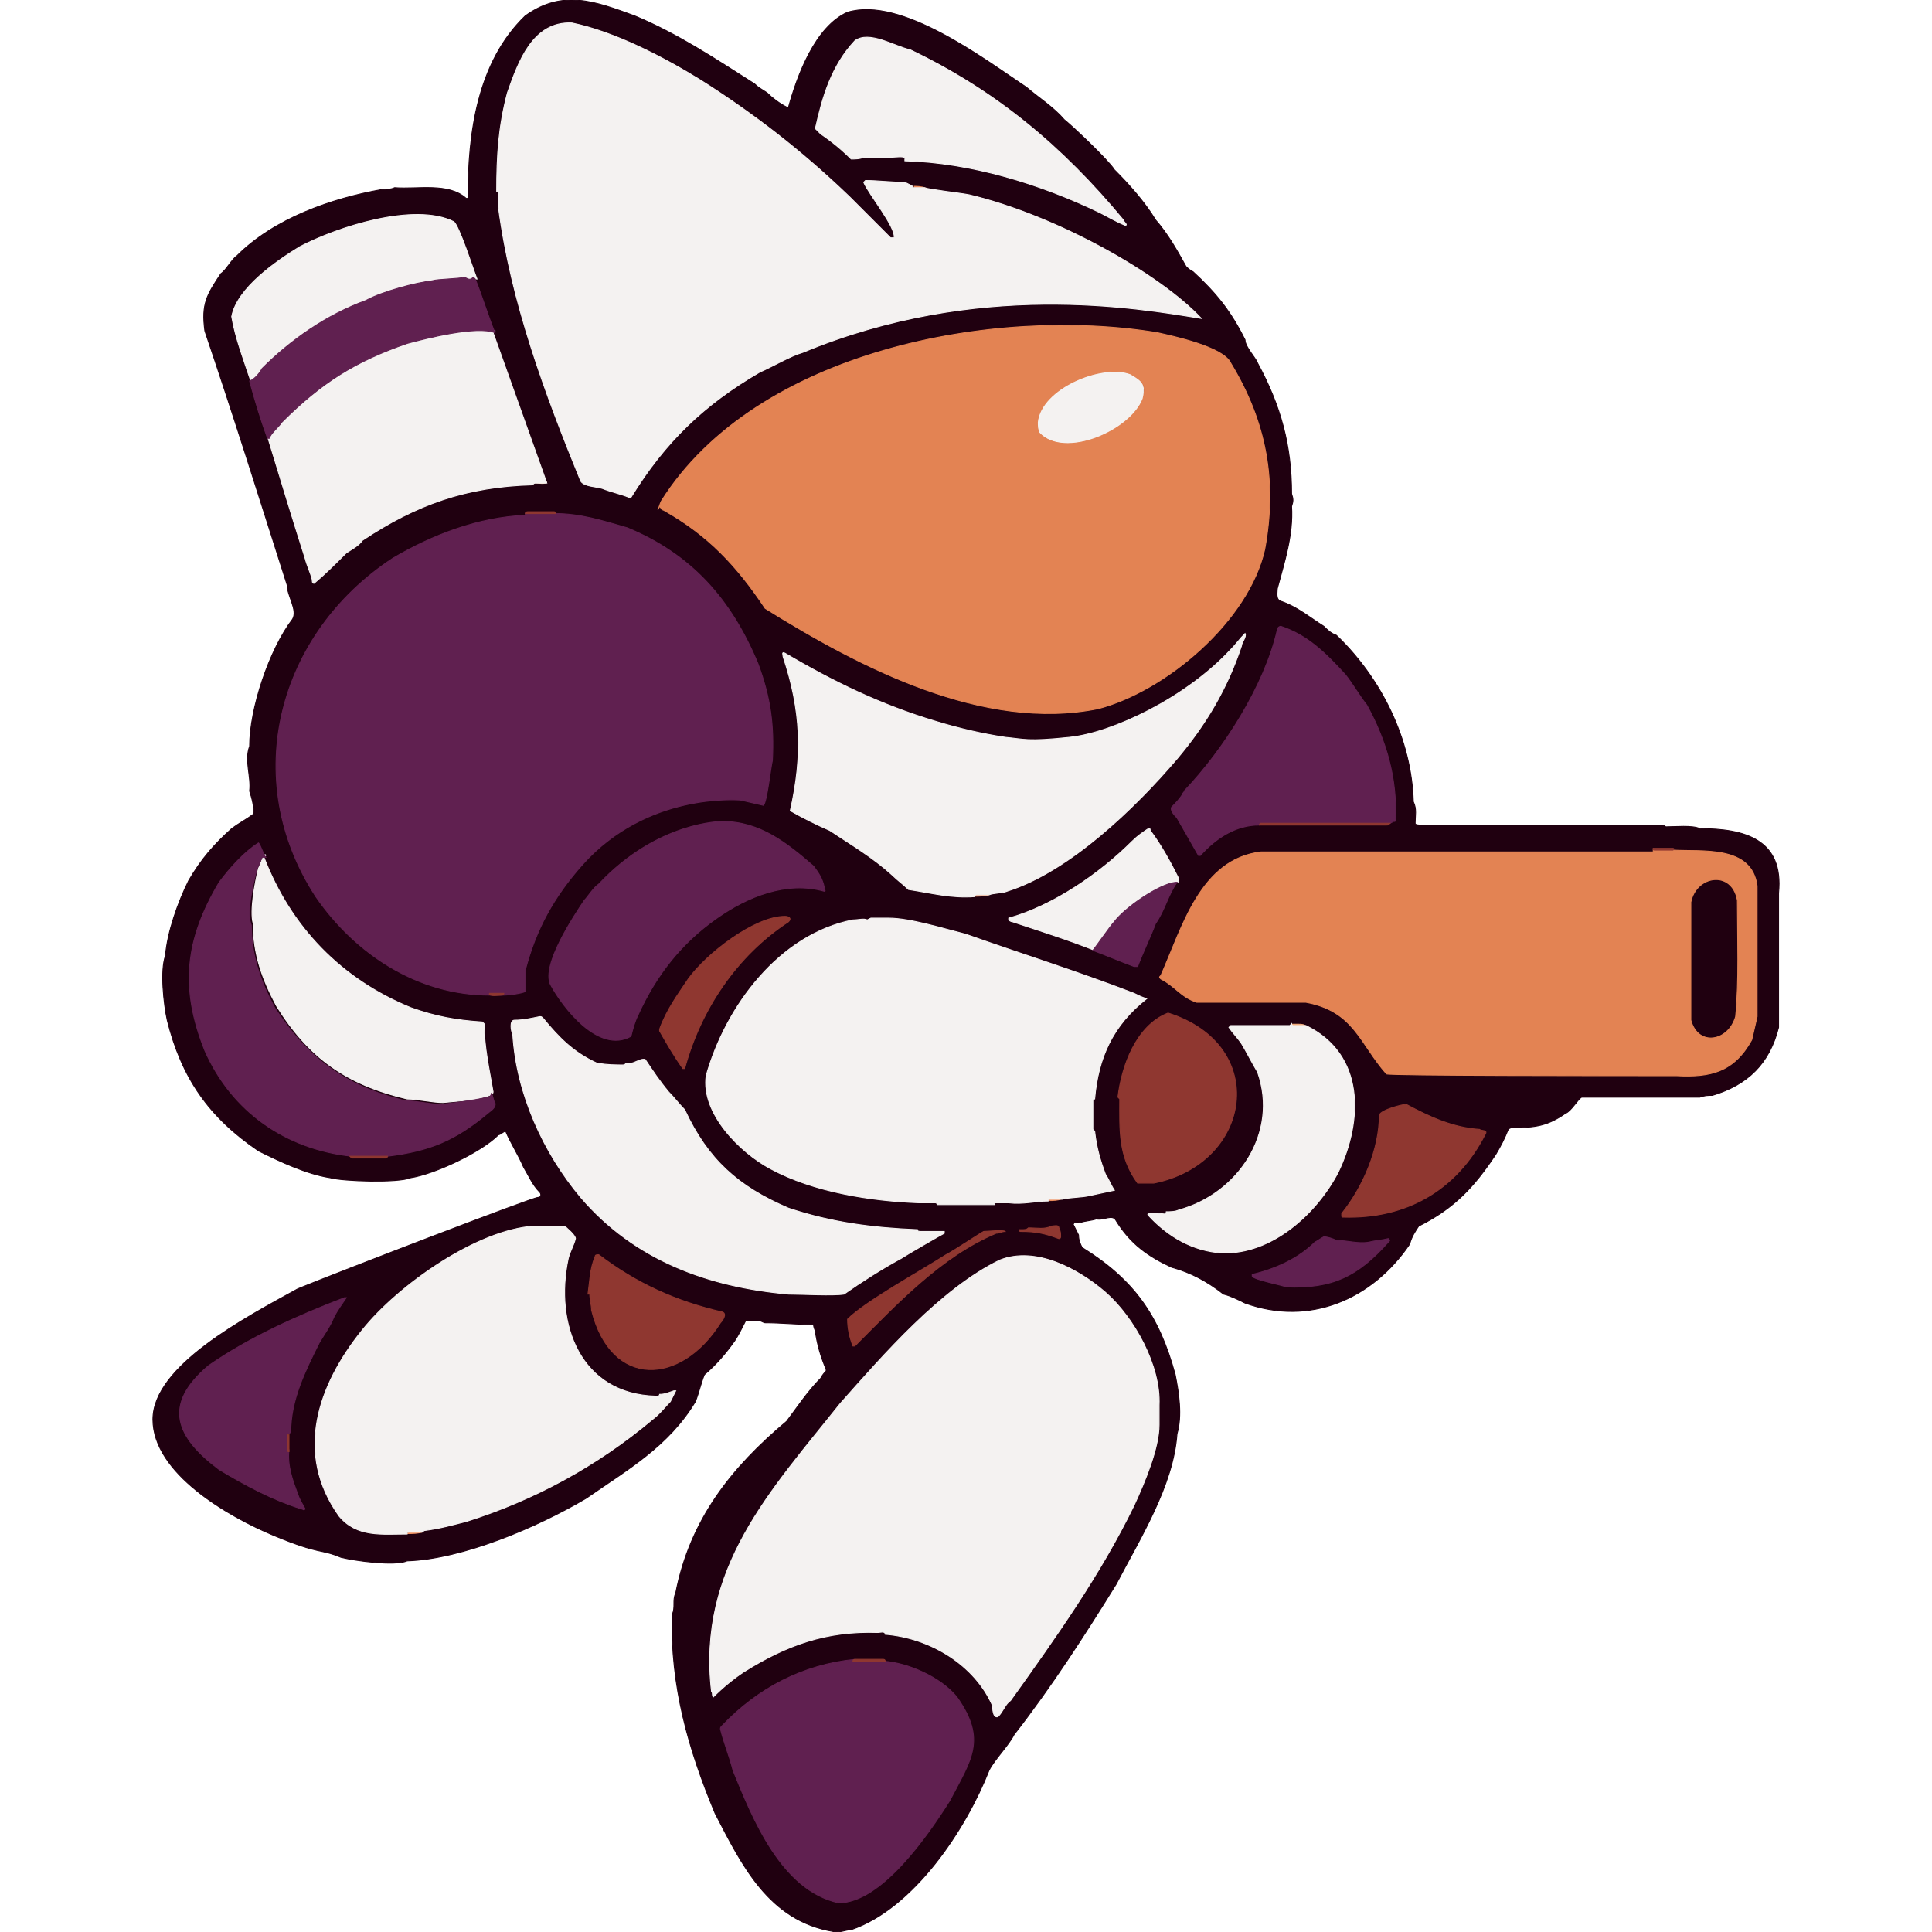
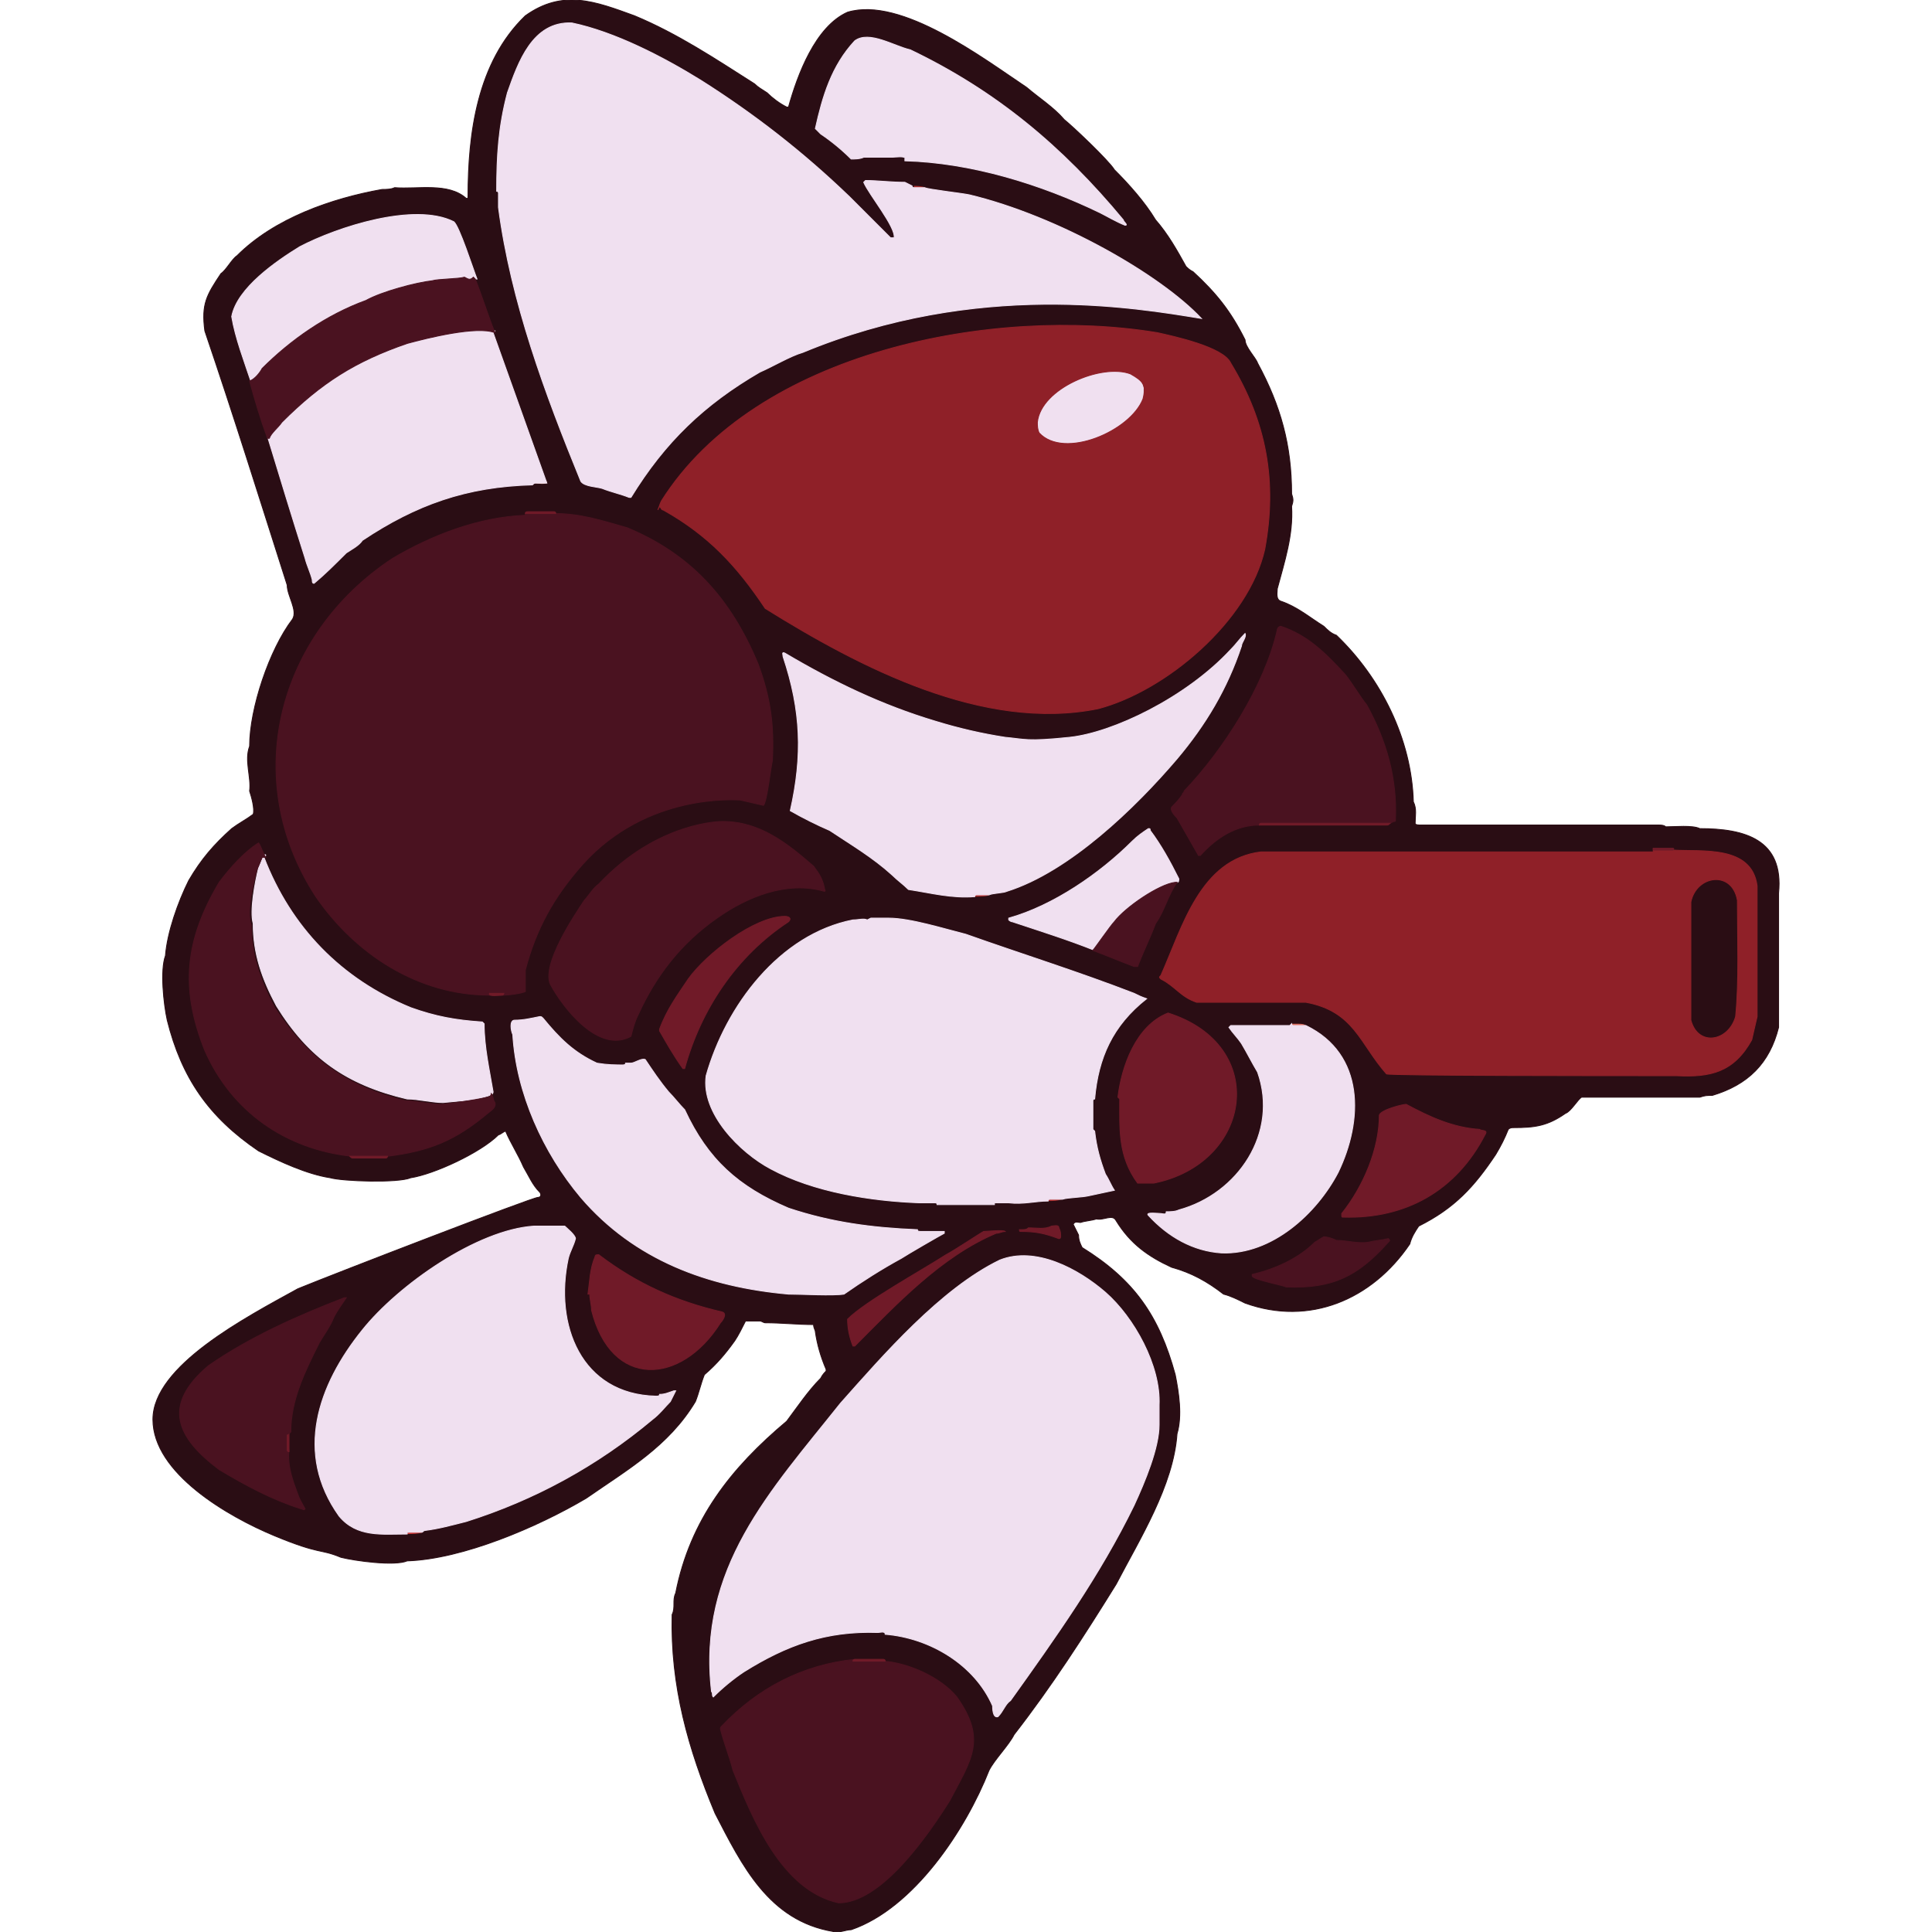
<svg xmlns="http://www.w3.org/2000/svg" role="img" aria-label="Down plus Start" viewBox="121 86 908.3 1079.1" width="1079" height="1079" style="shape-rendering:geometricPrecision; text-rendering:geometricPrecision; image-rendering:optimizeQuality; fill-rule:evenodd; clip-rule:evenodd">
  <g transform="matrix(1, 0, 0, 1, -86.98745, -0.181827)">
-     <path fill="#200010" stroke="#200010" stroke-width="0.5" d="M 208 879 C 208 849.002 260 822 289 806 C 311 797 420 755 423 755 C 425 755 425 753 424 752 C 420 748 418 743 415 738 C 412 731 408 725 405 718 C 404 718 402 720 401 720 C 391 730 365 742 352 744 C 345 747 314 746 307 744 C 294 742 279 735 267 729 C 239 710 224 688 216 656 C 214 647 212 628 215 620 C 216 607 222 590 228 578 C 235 566 242 558 252 549 C 256 546 260 544 264 541 C 265 538 263 531 262 528 C 263 520 259 511 262 503 C 262 482 273 449 286 432 C 289 427 283 419 283 413 C 268 366 253 318 237 271 C 235 256 238 251 246 239 C 249 237 252 231 255 229 C 276 208 308 197 336 192 C 338 192 341 192 343 191 C 356 192 373 188 383 197 C 384 197 384 197 384 196 C 384 161 389 121 416 95 C 437 80 455 87 477 95 C 501 105 522 119 544 133 C 546 135 548 136 551 138 C 554 141 558 144 562 146 C 563 146 563 146 563 146 C 568 128 578 101 596 93 C 626 84 672 119 696 135 C 703 141 711 146 717 153 C 722 157 742 176 745 181 C 753 189 762 199 768 209 C 775 217 780 226 785 235 C 786 236 787 237 789 238 C 802 250 810 260 818 276 C 818 280 824 286 825 289 C 838 313 844 335 844 362 C 845 365 845 366 844 369 C 845 385 840 400 836 415 C 836 417 835 421 838 422 C 847 425 854 431 862 436 C 864 438 866 440 869 441 C 894 465 911 499 912 534 C 914 538 913 542 913 546 C 913 547 915 547 916 547 C 960 547 1005 547 1049 547 C 1050 547 1052 547 1053 548 C 1058 548 1068 547 1072 549 C 1097 549 1119 555 1116 585 C 1116 610 1116 635 1116 660 C 1111 680 1099 692 1079 698 C 1076 698 1075 698 1072 699 C 1050 699 1028 699 1006 699 C 1004 700 1000 707 997 708 C 987 715 980 716 968 716 C 967 716 966 716 965 717 C 963 722 961 726 958 731 C 946 749 935 761 915 771 C 913 774 911 777 910 781 C 889 812 854 827 818 814 C 814 812 810 810 806 809 C 797 802 788 797 777 794 C 764 788 754 781 746 768 C 744 764 739 768 735 767 C 732 768 729 768 726 769 C 725 769 723 768 722 770 C 723 772 724 774 725 776 C 725 779 726 781 727 783 C 756 801 770 821 779 854 C 781 864 783 877 780 887 C 778 916 759 946 746 971 C 728 1000 710 1028 689 1055 C 686 1061 678 1069 675 1075 C 662 1108 633 1152 598 1164 C 595 1164 591 1166 588 1165 C 552 1159 537 1128 522 1099 C 507 1063 497 1028 498 988 C 500 984 498 980 500 976 C 508 935 531 906 562 880 C 568 872 574 863 581 856 C 582 854 583 853 584 852 L 584 851 C 581 844 579 837 578 830 C 578 829 577 828 577 826 C 568 826 559 825 550 825 C 549 825 548 824 547 824 C 544 824 542 824 539 824 C 537 828 535 832 533 835 C 528 842 523 848 516 854 C 514 859 513 864 511 869 C 496 894 473 907 450 923 C 423 939 381 957 350 958 C 343 961 321 958 313 956 C 301 951 301.862 954.712 276 944 C 250 933.231 208 908.998 208 879 Z" />
-     <path fill="#f0a979" d="M 844,658 c 2,0 3,0 4,0 c 1,0 3,0 4,1 c -2,0 -5,0 -7,0 c -1,0 -1,0 -1,-1 Z" />
-     <path fill="#f0c7a6" d="M 428,356 c 0,0 0,0 0,0 c -2,1 -6,0 -8,0 c 0,-1 1,-1 2,-1 c 2,0 4,0 6,0 Z" />
-     <path fill="#f09060" d="M 403,196 c 0,0 1,0 1,1 c 0,3 0,5 0,8 c 0,-2 -1,-3 -1,-5 c 0,-1 0,-2 0,-4 Z M 359,942 c -3,1 -6,1 -9,1 c 0,-1 1,-1 1,-1 c 2,0 5,0 7,0 Z" />
-     <path fill="#ec8c5c" d="M 632,190 c 3,0 5,0 8,1 c -2,0 -4,0 -6,0 c -1,0 -1,0 -1,-1 Z M 675,586 c 0,1 -7,1 -8,1 c 0,0 0,-1 1,-1 c 2,0 5,0 7,0 Z M 716,756 c -3,1 -5,1 -8,1 c 0,0 0,-1 1,-1 c 2,0 5,0 7,0 Z" />
-     <path fill="#f4f2f1" stroke="#f4f2f1" stroke-width="0.5" d="M 632 190 C 632 191 633 191 633 191 C 635 191 637 191 639 191 C 641 192 659 194 664 195 C 714 207 770.946 239.854 793.595 264.051 C 757.675 258.214 668.748 242.437 571 283 C 564 285 554 291 547 294 C 516 312 494 333 475 364 L 474 364 C 469 362 464 361 459 359 C 456 358 449 358 447 355 C 427 306 408 255 401 202 C 401 199 401 197 401 194 C 401 194 401 193 400 193 C 400 173 401 157 406 138 C 412 121 420 98 442 99 C 466 104 493 118 514 131 C 544 150 571 171 597 196 C 605 204 612 211 620 219 C 621 219 621 219 622 219 C 623 213 608 195 605 188 L 606 187 C 613 187 620 188 628 188 L 632 190 Z M 628 175 C 629 173 622 174 621 174 C 616 174 610 174 605 174 C 603 175 600 175 598 175 C 593 170 587 165 581 161 C 580 160 579 159 578 158 C 582 140 587 123 600 109 C 608 103 622 112 631 114 C 679 137 716 168 750 209 C 750 210 753 212 751 212 C 746 210 741 207 737 205 C 704 189 665 177 628 176 L 628 175 Z M 388 242 C 386 244 385 243 383 242 C 380 242 368 243 365 244 C 355 245 337 250 328 255 C 306 263 286 277 270 293 C 269 295 265 300 263 300 C 259 288 254 275 252 263 C 255 247 277 232 290 224 C 311 213 354 199 376 210 C 379 212 387 237 389 242 L 388 242 Z M 398 272 C 408 300 418 328 428 356 C 426 356 424 356 422 356 C 421 356 421 356 420 357 C 383 358 355 368 325 388 C 323 391 319 393 316 395 C 310 401 304 407 298 412 C 297 412 297 411 297 410 C 296 406 294 402 293 398 C 286 376 279 353 272 330 L 273 330 C 274 327 278 324 280 321 C 301 299 321 287 350 277 C 361 274 389 267 399 271 L 398 272 Z M 702 322 C 704 303 738 289 754 295 C 761 299 762 301 761 309 C 754 327 717 343 703 328 C 702 326 702 324 702 322 Z M 675 586 C 673 586 670 586 668 586 C 668 586 667 586 667 587 C 654 588 643 585 630 583 C 627 580 624 578 621 575 C 610 565 598 558 586 550 C 579 547 571 543 564 539 C 571 508 570 483 560 453 C 560 452 559 450 561 451 C 588 467 615 480 645 489 C 658 493 671 496 684 498 C 695 499 696.053 500.507 720 498 C 743.947 495.493 785 476 810 449 C 813 446 815 443 818 440 C 819 442 816 445 816 447 C 808 471 796 491 780 510 C 757 537 720 573 685 584 C 683 585 677 585 675 586 Z M 780 579 C 770 580 752 593 746 601 C 744 603 735 617 734 617 C 719 611 703 606 688 601 C 687 601 686 600 686 600 C 686 600 686 600 686 599 C 711 592 737 574 755 556 C 758 553 761 551 764 549 C 765 549 765 549 765 550 C 771 558 776 567 781 577 C 781 578 781 579 780 579 Z M 270 565 C 285 604 313 633 352 649 C 366 654 377 656 392 657 L 393 658 C 393 671 396 684 398 696 C 398 697 397 698 396 698 C 388 701 379 701 370 702 C 364 702 356 700 350 700 C 316 692 295 677 277 648 C 269 633 264 619 264 602 C 262 595 265 579 267 571 C 268 569 269 566 270 564 C 270 564 271 563 271 564 L 270 565 Z M 609 599 C 612 599 616 599 619 599 C 631 599 650 605 662 608 C 693 619 725 629 756 641 C 758 642 760 643 763 644 C 744 659 736 677 734 700 C 733 700 733 701 733 701 C 733 706 733 712 733 717 L 734 718 C 735 727 737 734 740 742 C 742 745 743 748 745 751 C 740 752 736 753 731 754 C 727 755 719 755 716 756 C 714 756 711 756 709 756 C 709 756 708 756 708 757 C 701 757 694 759 686 758 C 684 758 682 758 679 758 C 678 758 678 758 678 759 C 667 759 657 759 646 759 C 646 759 646 758 645 758 C 642 758 639 758 636 758 C 609 757 577 752 553 739 C 536 730 514 708 517 687 C 528 648 558 608 599 600 C 602 600 605 599 607 600 L 609 599 Z M 470 681 C 471 681 472 681 472 680 C 473 680 474 680 475 680 C 477 680 481 677 483 678 C 487 684 491 690 496 696 C 499 699 502 703 505 706 C 518 734 535 749 563 761 C 587 769 610 772 635 773 C 635 774 636 774 637 774 C 639 774 641 774 644 774 C 646 774 648 774 650 774 L 650 775 C 648 776 629 787 626 789 C 615 795 604 802 594 809 C 588 810 570 809 563 809 C 518 805 477 790 447 755 C 426 730 411 697 409 664 C 408 662 407 656 410 656 C 415 656 419 655 424 654 C 425 654 425 654 426 655 C 435 666 443 674 456 680 C 462 681 466 681 472 681 L 470 681 Z M 844 658 C 844 659 845 659 845 659 C 847 659 850 659 852 659 C 885 675 884 712 870 741 C 858 764 833 787 805 786 C 789 785 775 777 764 765 C 762 763 770 764 771 764 C 772 764 774 765 774 763 C 776 763 779 763 781 762 C 814 753 837 719 825 685 C 822 680 819 674 816 669 C 814 666 811 663 809 660 L 810 659 C 821 659 832 659 843 659 L 844 658 Z M 422 771 C 427 771 433 771 438 771 C 439 772 444 776 444 778 C 443 782 441 785 440 789 C 432 826 447 865 489 866 C 490 866 491 866 491 865 C 494 865 496 864 499 863 L 500 863 C 499 865 498 867 497 869 C 494 872 491 876 487 879 C 456 905 421 924 383 936 C 375 938 368 940 360 941 C 359 941 359 942 358 942 C 356 942 353 942 351 942 C 350 942 350 942 350 943 C 336 943 322 945 312 933 C 287 898 300 860 325 829 C 345 804 389 773 421 771 L 422 771 Z M 770 871 C 770 875 770 879 770 882 C 770 895 762 914 756 927 C 737 966 712 1001 687 1036 C 684 1038 683 1042 680 1045 C 677 1046 677 1040 677 1039 C 667 1016 642 1001 617 999 C 617 997 614 998 613 998 C 584 997 562 1005 538 1020 C 532 1024 526 1029 521 1034 C 520 1033 521 1032 520 1031 C 512 962 553 919 592 870 C 616 843 648 806 681 790 C 701 782 725 795 740 808 C 756 822 771 849 770 871 Z" />
-     <path fill="#602050" stroke="#602050" stroke-width="0.5" d="M 388 242 C 392 252 395 262 399 272 C 389 268 361 275 350 278 C 321 288 302 300 280 322 C 278 325 274 328 273 331 L 272 331 C 268 320 265 310 262 299 C 265 298 268 294 269 292 C 285 276 305 262 327 254 C 336 249 355 244 364 243 C 367 242 379 242 382 241 C 384 242 385 243 387 241 L 388 242 Z M 416 373 C 421 373 427 373 432 373 C 447 373 459 377 473 381 C 509 396 531 421 546 457 C 553 476 555 491 554 511 C 553 515 551 534 549 536 C 545 535 540 534 536 533 C 534 533 484.044 528.794 448 569 C 432 587 422 605 416 628 C 416 632 416 636 416 640 C 414 641 407 642 404 642 C 401 642 399 642 396 642 C 356 642 321 619 299 587 C 256 521 278 440 342 398 C 364 385 390 375 416 374 L 416 373 Z M 899 546 C 875 546 851 546 827 546 C 826 546 826 546 826 547 C 813 547 802 554 793 564 L 792 564 C 788 557 784 550 780 543 C 779 542 776 539 777 537 C 779 535 781 533 783 530 C 783 529 784 529 784 528 C 806 505 829 469 836 438 C 836 437 837 436 838 436 C 853 441 863 451 874 463 C 878 468 882 475 886 480 C 897 500 903 521 902 544 C 902 545 902 545 901 545 L 899 546 Z M 526 545 C 547 545 562 557 577 570 C 580 574 582 577 583 582 C 583 583 584 584 583 584 C 562 578 540 587 523 599 C 503 613 489 631 479 653 C 477 657 476 661 475 665 C 457 675 437 649 430 636 C 425 625 443 598 449 589 C 451 587 454 582 457 580 C 490.079 544.742 526 545 526 545 Z M 270 565 L 269 565 C 268 567 267 570 266 572 C 264 580 260 596 263 603 C 263 620 268 634 276 649 C 295 678 316 693 349 701 C 355 701 363 703 369 703 C 378 702 386 701 395 699 C 396 699 397 698 397 697 C 398 698 398 701 399 702 C 400 705 396 707 395 708 C 377 723 363 729 339 732 C 332 732 326 732 319 732 C 282 728 252 707 237 673 C 223 638 226 611 245 579 C 251 571 259 562 267 557 C 268 558 270 564 271 565 L 270 565 Z M 780 579 C 775 586 773 595 768 602 C 765 610 761 618 758 626 C 757 626 757 626 756 626 C 748 623 741 620 733 617 C 734 616 743 603 745 601 C 751 593 770 580 779 579 L 780 579 Z M 822 798 C 835 795 848 789 857 780 C 859 779 860 778 862 777 C 864 777 867 778 869 779 C 875 779 881 781 887 780 C 891 779 894 779 898 778 C 899 779 899 779 898 780 C 881 799 867 806 841 805 C 839 804 823 801 822 799 L 822 798 Z M 284 887 L 283 887 C 283 890 283 892 283 895 C 283 896 283 896 284 896 C 283 905 286 913 289 921 C 290 924 292 927 293 929 C 292 930 292 929 291 929 C 275 924 260 916 245 907 C 221 889 213 871 239 849 C 262 833 289 821 315 811 L 316 811 C 314 814 311 818 309 822 C 307 827 304 831 301 836 C 293 852 285 868 285 886 L 284 887 Z M 599 1014 C 605 1014 610 1014 616 1014 C 630 1015 648 1023 657 1034 C 674 1058 665 1069 653 1092 C 641 1111 615 1149 591 1149 C 559 1142 543 1102 532 1075 C 530 1067 527 1060 525 1052 C 525 1051 525 1051 526 1050 C 546 1029 571 1016 600 1013 L 599 1014 Z" />
-     <path fill="#e38353" stroke="#e38353" stroke-width="0.5" d="M 490 371 C 491 369 491 368 492 366 C 545 282 678 257 769 272 C 778 274 806 280 810 289 C 830 322 836 355 829 393 C 820 433 774 472 736 482 C 672 495 603 459 550 426 C 534 402 518 385 493 371 C 492 371 492 370 491 369 L 490 371 Z M 702 322 C 702 324 702 326 703 328 C 717 343 754 327 761 309 C 763 301 761 299 754 295 C 738 289 704 303 702 322 Z M 1046 560 C 1046 561 1047 561 1047 561 C 1050 561 1054 561 1057 561 C 1073 562 1101 558 1104 581 C 1104 605 1104 629 1104 654 C 1103 658 1102 663 1101 667 C 1091 685 1078 688 1059 687 C 1016 687 900 687 897 686 C 882 669 879 651 852 646 C 832 646 812 646 791 646 C 782 643 779 637 771 633 C 770 632 770 632 771 631 C 783 604 793 566 827 562 C 900 562 973 562 1046 562 L 1046 560 Z M 1067 591 C 1067 613 1067 635 1067 656 C 1071 671 1088 668 1092 654 C 1094 634 1093 610 1093 589 C 1090 572 1070 575 1067 590 L 1067 591 Z" />
-     <path fill="#8f3730" stroke="#8f3730" stroke-width="0.5" d="M 432 373 C 427 373 421 373 416 373 C 416 372 417 372 418 372 C 423 372 427 372 432 372 C 432 372 433 372 433 373 L 432 373 Z M 899 546 C 898 547 898 547 897 547 C 873 547 849 547 826 547 C 826 546 827 546 827 546 C 851 546 875 546 899 546 C 899 546 899 546 899 546 Z M 1046 560 C 1050 560 1054 560 1057 560 C 1057 560 1058 560 1057 561 C 1054 561 1050 561 1047 561 C 1046 561 1046 561 1046 560 Z M 491 661 C 495 650 501 642 507 633 C 517 619 544 598 561 598 C 563 598 565 599 563 601 C 534 620 514 650 505 683 C 505 683 504 683 504 683 C 499 676 495 669 491 662 L 491 661 Z M 396 641 C 399 641 401 641 404 641 C 404 641 404 642 403 642 C 402 642 395 643 396 641 Z M 747 699 C 749 682 757 659 775 652 C 832 670 822 736 767 747 C 764 747 761 747 758 747 C 747 732 748 717 748 700 L 747 699 Z M 872 764 C 884 749 893 728 893 709 C 894 706 906 703 908 703 C 921 710 934 716 949 717 C 950 718 954 717 952 720 C 936 751 908 767 873 766 C 872 766 872 766 872 765 L 872 764 Z M 319 732 C 326 732 332 732 339 732 C 339 732 339 733 338 733 C 332 733 326 733 320 733 C 319 733 319 733 318 732 L 319 732 Z M 693 773 C 695 773 696 773 697 772 C 702 772 706 773 710 771 C 711 771 714 770 714 772 C 715 774 715 775 715 777 C 715 777 715 778 714 778 C 706 775 701 774 693 774 C 692 774 692 774 692 773 L 693 773 Z M 596 823 C 606 813 637 796 651 787 C 655 785 670 775 672 774 C 674 774 683 773 684 774 C 682 774 681 775 679 775 C 648 788 623 815 600 838 C 600 838 599 838 599 838 C 597 833 596 828 596 823 Z M 451 809 C 452 802 452 795 455 788 C 455 787 456 787 457 787 C 478 803 500 813 526 819 C 529 820 526 824 525 825 C 503 860 464 862 453 818 C 453 815 452 812 452 809 L 451 809 Z M 284 887 C 284 890 284 894 284 897 C 283 897 283 896 283 896 C 283 893 283 891 283 888 C 283 888 283 887 284 888 L 284 887 Z M 616 1014 C 610 1014 605 1014 599 1014 C 599 1013 600 1013 601 1013 C 606 1013 611 1013 616 1013 C 616 1013 617 1013 617 1014 L 616 1014 Z" />
+     <path fill="#2a0d14" stroke="#2a0d14" stroke-width="0.5" d="M 208 879 C 208 849.002 260 822 289 806 C 311 797 420 755 423 755 C 425 755 425 753 424 752 C 420 748 418 743 415 738 C 412 731 408 725 405 718 C 404 718 402 720 401 720 C 391 730 365 742 352 744 C 345 747 314 746 307 744 C 294 742 279 735 267 729 C 239 710 224 688 216 656 C 214 647 212 628 215 620 C 216 607 222 590 228 578 C 235 566 242 558 252 549 C 256 546 260 544 264 541 C 265 538 263 531 262 528 C 263 520 259 511 262 503 C 262 482 273 449 286 432 C 289 427 283 419 283 413 C 268 366 253 318 237 271 C 235 256 238 251 246 239 C 249 237 252 231 255 229 C 276 208 308 197 336 192 C 338 192 341 192 343 191 C 356 192 373 188 383 197 C 384 197 384 197 384 196 C 384 161 389 121 416 95 C 437 80 455 87 477 95 C 501 105 522 119 544 133 C 546 135 548 136 551 138 C 554 141 558 144 562 146 C 563 146 563 146 563 146 C 568 128 578 101 596 93 C 626 84 672 119 696 135 C 703 141 711 146 717 153 C 722 157 742 176 745 181 C 753 189 762 199 768 209 C 775 217 780 226 785 235 C 786 236 787 237 789 238 C 802 250 810 260 818 276 C 818 280 824 286 825 289 C 838 313 844 335 844 362 C 845 365 845 366 844 369 C 845 385 840 400 836 415 C 836 417 835 421 838 422 C 847 425 854 431 862 436 C 864 438 866 440 869 441 C 894 465 911 499 912 534 C 914 538 913 542 913 546 C 913 547 915 547 916 547 C 960 547 1005 547 1049 547 C 1050 547 1052 547 1053 548 C 1058 548 1068 547 1072 549 C 1097 549 1119 555 1116 585 C 1116 610 1116 635 1116 660 C 1111 680 1099 692 1079 698 C 1076 698 1075 698 1072 699 C 1050 699 1028 699 1006 699 C 1004 700 1000 707 997 708 C 987 715 980 716 968 716 C 967 716 966 716 965 717 C 963 722 961 726 958 731 C 946 749 935 761 915 771 C 913 774 911 777 910 781 C 889 812 854 827 818 814 C 814 812 810 810 806 809 C 797 802 788 797 777 794 C 764 788 754 781 746 768 C 744 764 739 768 735 767 C 732 768 729 768 726 769 C 725 769 723 768 722 770 C 723 772 724 774 725 776 C 725 779 726 781 727 783 C 756 801 770 821 779 854 C 781 864 783 877 780 887 C 778 916 759 946 746 971 C 728 1000 710 1028 689 1055 C 686 1061 678 1069 675 1075 C 662 1108 633 1152 598 1164 C 595 1164 591 1166 588 1165 C 552 1159 537 1128 522 1099 C 507 1063 497 1028 498 988 C 500 984 498 980 500 976 C 508 935 531 906 562 880 C 568 872 574 863 581 856 C 582 854 583 853 584 852 L 584 851 C 581 844 579 837 578 830 C 578 829 577 828 577 826 C 568 826 559 825 550 825 C 549 825 548 824 547 824 C 544 824 542 824 539 824 C 537 828 535 832 533 835 C 528 842 523 848 516 854 C 514 859 513 864 511 869 C 496 894 473 907 450 923 C 423 939 381 957 350 958 C 343 961 321 958 313 956 C 301 951 301.862 954.712 276 944 C 250 933.231 208 908.998 208 879 Z" />
+     <path fill="#d86a5c" d="M 844,658 c 2,0 3,0 4,0 c 1,0 3,0 4,1 c -2,0 -5,0 -7,0 c -1,0 -1,0 -1,-1 Z" />
+     <path fill="#e2a898" d="M 428,356 c 0,0 0,0 0,0 c -2,1 -6,0 -8,0 c 0,-1 1,-1 2,-1 c 2,0 4,0 6,0 Z" />
+     <path fill="#c73737" d="M 403,196 c 0,0 1,0 1,1 c 0,3 0,5 0,8 c 0,-2 -1,-3 -1,-5 c 0,-1 0,-2 0,-4 Z M 359,942 c -3,1 -6,1 -9,1 c 0,-1 1,-1 1,-1 c 2,0 5,0 7,0 Z" />
+     <path fill="#b03030" d="M 632,190 c 3,0 5,0 8,1 c -2,0 -4,0 -6,0 c -1,0 -1,0 -1,-1 Z M 675,586 c 0,1 -7,1 -8,1 c 0,0 0,-1 1,-1 c 2,0 5,0 7,0 Z M 716,756 c -3,1 -5,1 -8,1 c 0,0 0,-1 1,-1 c 2,0 5,0 7,0 Z" />
+     <path fill="#f0e0f0" stroke="#f0e0f0" stroke-width="0.5" d="M 632 190 C 632 191 633 191 633 191 C 635 191 637 191 639 191 C 641 192 659 194 664 195 C 714 207 770.946 239.854 793.595 264.051 C 757.675 258.214 668.748 242.437 571 283 C 564 285 554 291 547 294 C 516 312 494 333 475 364 L 474 364 C 469 362 464 361 459 359 C 456 358 449 358 447 355 C 427 306 408 255 401 202 C 401 199 401 197 401 194 C 401 194 401 193 400 193 C 400 173 401 157 406 138 C 412 121 420 98 442 99 C 466 104 493 118 514 131 C 544 150 571 171 597 196 C 605 204 612 211 620 219 C 621 219 621 219 622 219 C 623 213 608 195 605 188 L 606 187 C 613 187 620 188 628 188 L 632 190 Z M 628 175 C 629 173 622 174 621 174 C 616 174 610 174 605 174 C 603 175 600 175 598 175 C 593 170 587 165 581 161 C 580 160 579 159 578 158 C 582 140 587 123 600 109 C 608 103 622 112 631 114 C 679 137 716 168 750 209 C 750 210 753 212 751 212 C 746 210 741 207 737 205 C 704 189 665 177 628 176 L 628 175 Z M 388 242 C 386 244 385 243 383 242 C 380 242 368 243 365 244 C 355 245 337 250 328 255 C 306 263 286 277 270 293 C 269 295 265 300 263 300 C 259 288 254 275 252 263 C 255 247 277 232 290 224 C 311 213 354 199 376 210 C 379 212 387 237 389 242 L 388 242 Z M 398 272 C 408 300 418 328 428 356 C 426 356 424 356 422 356 C 421 356 421 356 420 357 C 383 358 355 368 325 388 C 323 391 319 393 316 395 C 310 401 304 407 298 412 C 297 412 297 411 297 410 C 296 406 294 402 293 398 C 286 376 279 353 272 330 L 273 330 C 274 327 278 324 280 321 C 301 299 321 287 350 277 C 361 274 389 267 399 271 L 398 272 Z M 702 322 C 704 303 738 289 754 295 C 761 299 762 301 761 309 C 754 327 717 343 703 328 C 702 326 702 324 702 322 Z M 675 586 C 673 586 670 586 668 586 C 668 586 667 586 667 587 C 654 588 643 585 630 583 C 627 580 624 578 621 575 C 610 565 598 558 586 550 C 579 547 571 543 564 539 C 571 508 570 483 560 453 C 560 452 559 450 561 451 C 588 467 615 480 645 489 C 658 493 671 496 684 498 C 695 499 696.053 500.507 720 498 C 743.947 495.493 785 476 810 449 C 813 446 815 443 818 440 C 819 442 816 445 816 447 C 808 471 796 491 780 510 C 757 537 720 573 685 584 C 683 585 677 585 675 586 Z M 780 579 C 770 580 752 593 746 601 C 744 603 735 617 734 617 C 719 611 703 606 688 601 C 687 601 686 600 686 600 C 686 600 686 600 686 599 C 711 592 737 574 755 556 C 758 553 761 551 764 549 C 765 549 765 549 765 550 C 771 558 776 567 781 577 C 781 578 781 579 780 579 Z M 270 565 C 285 604 313 633 352 649 C 366 654 377 656 392 657 L 393 658 C 393 671 396 684 398 696 C 398 697 397 698 396 698 C 388 701 379 701 370 702 C 364 702 356 700 350 700 C 316 692 295 677 277 648 C 269 633 264 619 264 602 C 262 595 265 579 267 571 C 268 569 269 566 270 564 C 270 564 271 563 271 564 L 270 565 Z M 609 599 C 612 599 616 599 619 599 C 631 599 650 605 662 608 C 693 619 725 629 756 641 C 758 642 760 643 763 644 C 744 659 736 677 734 700 C 733 700 733 701 733 701 C 733 706 733 712 733 717 L 734 718 C 735 727 737 734 740 742 C 742 745 743 748 745 751 C 740 752 736 753 731 754 C 727 755 719 755 716 756 C 714 756 711 756 709 756 C 709 756 708 756 708 757 C 701 757 694 759 686 758 C 684 758 682 758 679 758 C 678 758 678 758 678 759 C 667 759 657 759 646 759 C 646 759 646 758 645 758 C 642 758 639 758 636 758 C 609 757 577 752 553 739 C 536 730 514 708 517 687 C 528 648 558 608 599 600 C 602 600 605 599 607 600 L 609 599 Z M 470 681 C 471 681 472 681 472 680 C 473 680 474 680 475 680 C 477 680 481 677 483 678 C 487 684 491 690 496 696 C 499 699 502 703 505 706 C 518 734 535 749 563 761 C 587 769 610 772 635 773 C 635 774 636 774 637 774 C 639 774 641 774 644 774 C 646 774 648 774 650 774 L 650 775 C 648 776 629 787 626 789 C 615 795 604 802 594 809 C 588 810 570 809 563 809 C 518 805 477 790 447 755 C 426 730 411 697 409 664 C 408 662 407 656 410 656 C 415 656 419 655 424 654 C 425 654 425 654 426 655 C 435 666 443 674 456 680 C 462 681 466 681 472 681 L 470 681 Z M 844 658 C 844 659 845 659 845 659 C 847 659 850 659 852 659 C 885 675 884 712 870 741 C 858 764 833 787 805 786 C 789 785 775 777 764 765 C 762 763 770 764 771 764 C 772 764 774 765 774 763 C 776 763 779 763 781 762 C 814 753 837 719 825 685 C 822 680 819 674 816 669 C 814 666 811 663 809 660 L 810 659 C 821 659 832 659 843 659 L 844 658 Z M 422 771 C 427 771 433 771 438 771 C 439 772 444 776 444 778 C 443 782 441 785 440 789 C 432 826 447 865 489 866 C 490 866 491 866 491 865 C 494 865 496 864 499 863 L 500 863 C 499 865 498 867 497 869 C 494 872 491 876 487 879 C 456 905 421 924 383 936 C 375 938 368 940 360 941 C 359 941 359 942 358 942 C 356 942 353 942 351 942 C 350 942 350 942 350 943 C 336 943 322 945 312 933 C 287 898 300 860 325 829 C 345 804 389 773 421 771 L 422 771 Z M 770 871 C 770 875 770 879 770 882 C 770 895 762 914 756 927 C 737 966 712 1001 687 1036 C 684 1038 683 1042 680 1045 C 677 1046 677 1040 677 1039 C 667 1016 642 1001 617 999 C 617 997 614 998 613 998 C 584 997 562 1005 538 1020 C 532 1024 526 1029 521 1034 C 520 1033 521 1032 520 1031 C 512 962 553 919 592 870 C 616 843 648 806 681 790 C 701 782 725 795 740 808 C 756 822 771 849 770 871 Z" />
+     <path fill="#4a1220" stroke="#4a1220" stroke-width="0.5" d="M 388 242 C 392 252 395 262 399 272 C 389 268 361 275 350 278 C 321 288 302 300 280 322 C 278 325 274 328 273 331 L 272 331 C 268 320 265 310 262 299 C 265 298 268 294 269 292 C 285 276 305 262 327 254 C 336 249 355 244 364 243 C 367 242 379 242 382 241 C 384 242 385 243 387 241 L 388 242 Z M 416 373 C 421 373 427 373 432 373 C 447 373 459 377 473 381 C 509 396 531 421 546 457 C 553 476 555 491 554 511 C 553 515 551 534 549 536 C 545 535 540 534 536 533 C 534 533 484.044 528.794 448 569 C 432 587 422 605 416 628 C 416 632 416 636 416 640 C 414 641 407 642 404 642 C 401 642 399 642 396 642 C 356 642 321 619 299 587 C 256 521 278 440 342 398 C 364 385 390 375 416 374 L 416 373 Z M 899 546 C 875 546 851 546 827 546 C 826 546 826 546 826 547 C 813 547 802 554 793 564 L 792 564 C 788 557 784 550 780 543 C 779 542 776 539 777 537 C 779 535 781 533 783 530 C 783 529 784 529 784 528 C 806 505 829 469 836 438 C 836 437 837 436 838 436 C 853 441 863 451 874 463 C 878 468 882 475 886 480 C 897 500 903 521 902 544 C 902 545 902 545 901 545 L 899 546 Z M 526 545 C 547 545 562 557 577 570 C 580 574 582 577 583 582 C 583 583 584 584 583 584 C 562 578 540 587 523 599 C 503 613 489 631 479 653 C 477 657 476 661 475 665 C 457 675 437 649 430 636 C 425 625 443 598 449 589 C 451 587 454 582 457 580 C 490.079 544.742 526 545 526 545 Z M 270 565 L 269 565 C 268 567 267 570 266 572 C 264 580 260 596 263 603 C 263 620 268 634 276 649 C 295 678 316 693 349 701 C 355 701 363 703 369 703 C 378 702 386 701 395 699 C 396 699 397 698 397 697 C 398 698 398 701 399 702 C 400 705 396 707 395 708 C 377 723 363 729 339 732 C 332 732 326 732 319 732 C 282 728 252 707 237 673 C 223 638 226 611 245 579 C 251 571 259 562 267 557 C 268 558 270 564 271 565 L 270 565 Z M 780 579 C 775 586 773 595 768 602 C 765 610 761 618 758 626 C 757 626 757 626 756 626 C 748 623 741 620 733 617 C 734 616 743 603 745 601 C 751 593 770 580 779 579 L 780 579 Z M 822 798 C 835 795 848 789 857 780 C 859 779 860 778 862 777 C 864 777 867 778 869 779 C 875 779 881 781 887 780 C 891 779 894 779 898 778 C 899 779 899 779 898 780 C 881 799 867 806 841 805 C 839 804 823 801 822 799 L 822 798 Z M 284 887 L 283 887 C 283 890 283 892 283 895 C 283 896 283 896 284 896 C 283 905 286 913 289 921 C 290 924 292 927 293 929 C 292 930 292 929 291 929 C 275 924 260 916 245 907 C 221 889 213 871 239 849 C 262 833 289 821 315 811 L 316 811 C 314 814 311 818 309 822 C 307 827 304 831 301 836 C 293 852 285 868 285 886 L 284 887 Z M 599 1014 C 605 1014 610 1014 616 1014 C 630 1015 648 1023 657 1034 C 674 1058 665 1069 653 1092 C 641 1111 615 1149 591 1149 C 559 1142 543 1102 532 1075 C 530 1067 527 1060 525 1052 C 525 1051 525 1051 526 1050 C 546 1029 571 1016 600 1013 L 599 1014 Z" />
+     <path fill="#8f2028" stroke="#8f2028" stroke-width="0.5" d="M 490 371 C 491 369 491 368 492 366 C 545 282 678 257 769 272 C 778 274 806 280 810 289 C 830 322 836 355 829 393 C 820 433 774 472 736 482 C 672 495 603 459 550 426 C 534 402 518 385 493 371 C 492 371 492 370 491 369 L 490 371 Z M 702 322 C 702 324 702 326 703 328 C 717 343 754 327 761 309 C 763 301 761 299 754 295 C 738 289 704 303 702 322 Z M 1046 560 C 1046 561 1047 561 1047 561 C 1050 561 1054 561 1057 561 C 1073 562 1101 558 1104 581 C 1104 605 1104 629 1104 654 C 1103 658 1102 663 1101 667 C 1091 685 1078 688 1059 687 C 1016 687 900 687 897 686 C 882 669 879 651 852 646 C 832 646 812 646 791 646 C 782 643 779 637 771 633 C 770 632 770 632 771 631 C 783 604 793 566 827 562 C 900 562 973 562 1046 562 L 1046 560 Z M 1067 591 C 1067 613 1067 635 1067 656 C 1071 671 1088 668 1092 654 C 1094 634 1093 610 1093 589 C 1090 572 1070 575 1067 590 L 1067 591 Z" />
+     <path fill="#701a28" stroke="#701a28" stroke-width="0.5" d="M 432 373 C 427 373 421 373 416 373 C 416 372 417 372 418 372 C 423 372 427 372 432 372 C 432 372 433 372 433 373 L 432 373 Z M 899 546 C 898 547 898 547 897 547 C 873 547 849 547 826 547 C 826 546 827 546 827 546 C 851 546 875 546 899 546 C 899 546 899 546 899 546 Z M 1046 560 C 1050 560 1054 560 1057 560 C 1057 560 1058 560 1057 561 C 1054 561 1050 561 1047 561 C 1046 561 1046 561 1046 560 Z M 491 661 C 495 650 501 642 507 633 C 517 619 544 598 561 598 C 563 598 565 599 563 601 C 534 620 514 650 505 683 C 505 683 504 683 504 683 C 499 676 495 669 491 662 L 491 661 Z M 396 641 C 399 641 401 641 404 641 C 404 641 404 642 403 642 C 402 642 395 643 396 641 Z M 747 699 C 749 682 757 659 775 652 C 832 670 822 736 767 747 C 764 747 761 747 758 747 C 747 732 748 717 748 700 L 747 699 Z M 872 764 C 884 749 893 728 893 709 C 894 706 906 703 908 703 C 921 710 934 716 949 717 C 950 718 954 717 952 720 C 936 751 908 767 873 766 C 872 766 872 766 872 765 L 872 764 Z M 319 732 C 326 732 332 732 339 732 C 339 732 339 733 338 733 C 332 733 326 733 320 733 C 319 733 319 733 318 732 L 319 732 Z M 693 773 C 695 773 696 773 697 772 C 702 772 706 773 710 771 C 711 771 714 770 714 772 C 715 774 715 775 715 777 C 715 777 715 778 714 778 C 706 775 701 774 693 774 C 692 774 692 774 692 773 L 693 773 Z M 596 823 C 606 813 637 796 651 787 C 655 785 670 775 672 774 C 674 774 683 773 684 774 C 682 774 681 775 679 775 C 648 788 623 815 600 838 C 600 838 599 838 599 838 C 597 833 596 828 596 823 Z M 451 809 C 452 802 452 795 455 788 C 455 787 456 787 457 787 C 478 803 500 813 526 819 C 529 820 526 824 525 825 C 503 860 464 862 453 818 C 453 815 452 812 452 809 L 451 809 Z M 284 887 C 284 890 284 894 284 897 C 283 897 283 896 283 896 C 283 893 283 891 283 888 C 283 888 283 887 284 888 L 284 887 Z M 616 1014 C 610 1014 605 1014 599 1014 C 599 1013 600 1013 601 1013 C 606 1013 611 1013 616 1013 C 616 1013 617 1013 617 1014 L 616 1014 Z" />
  </g>
</svg>
